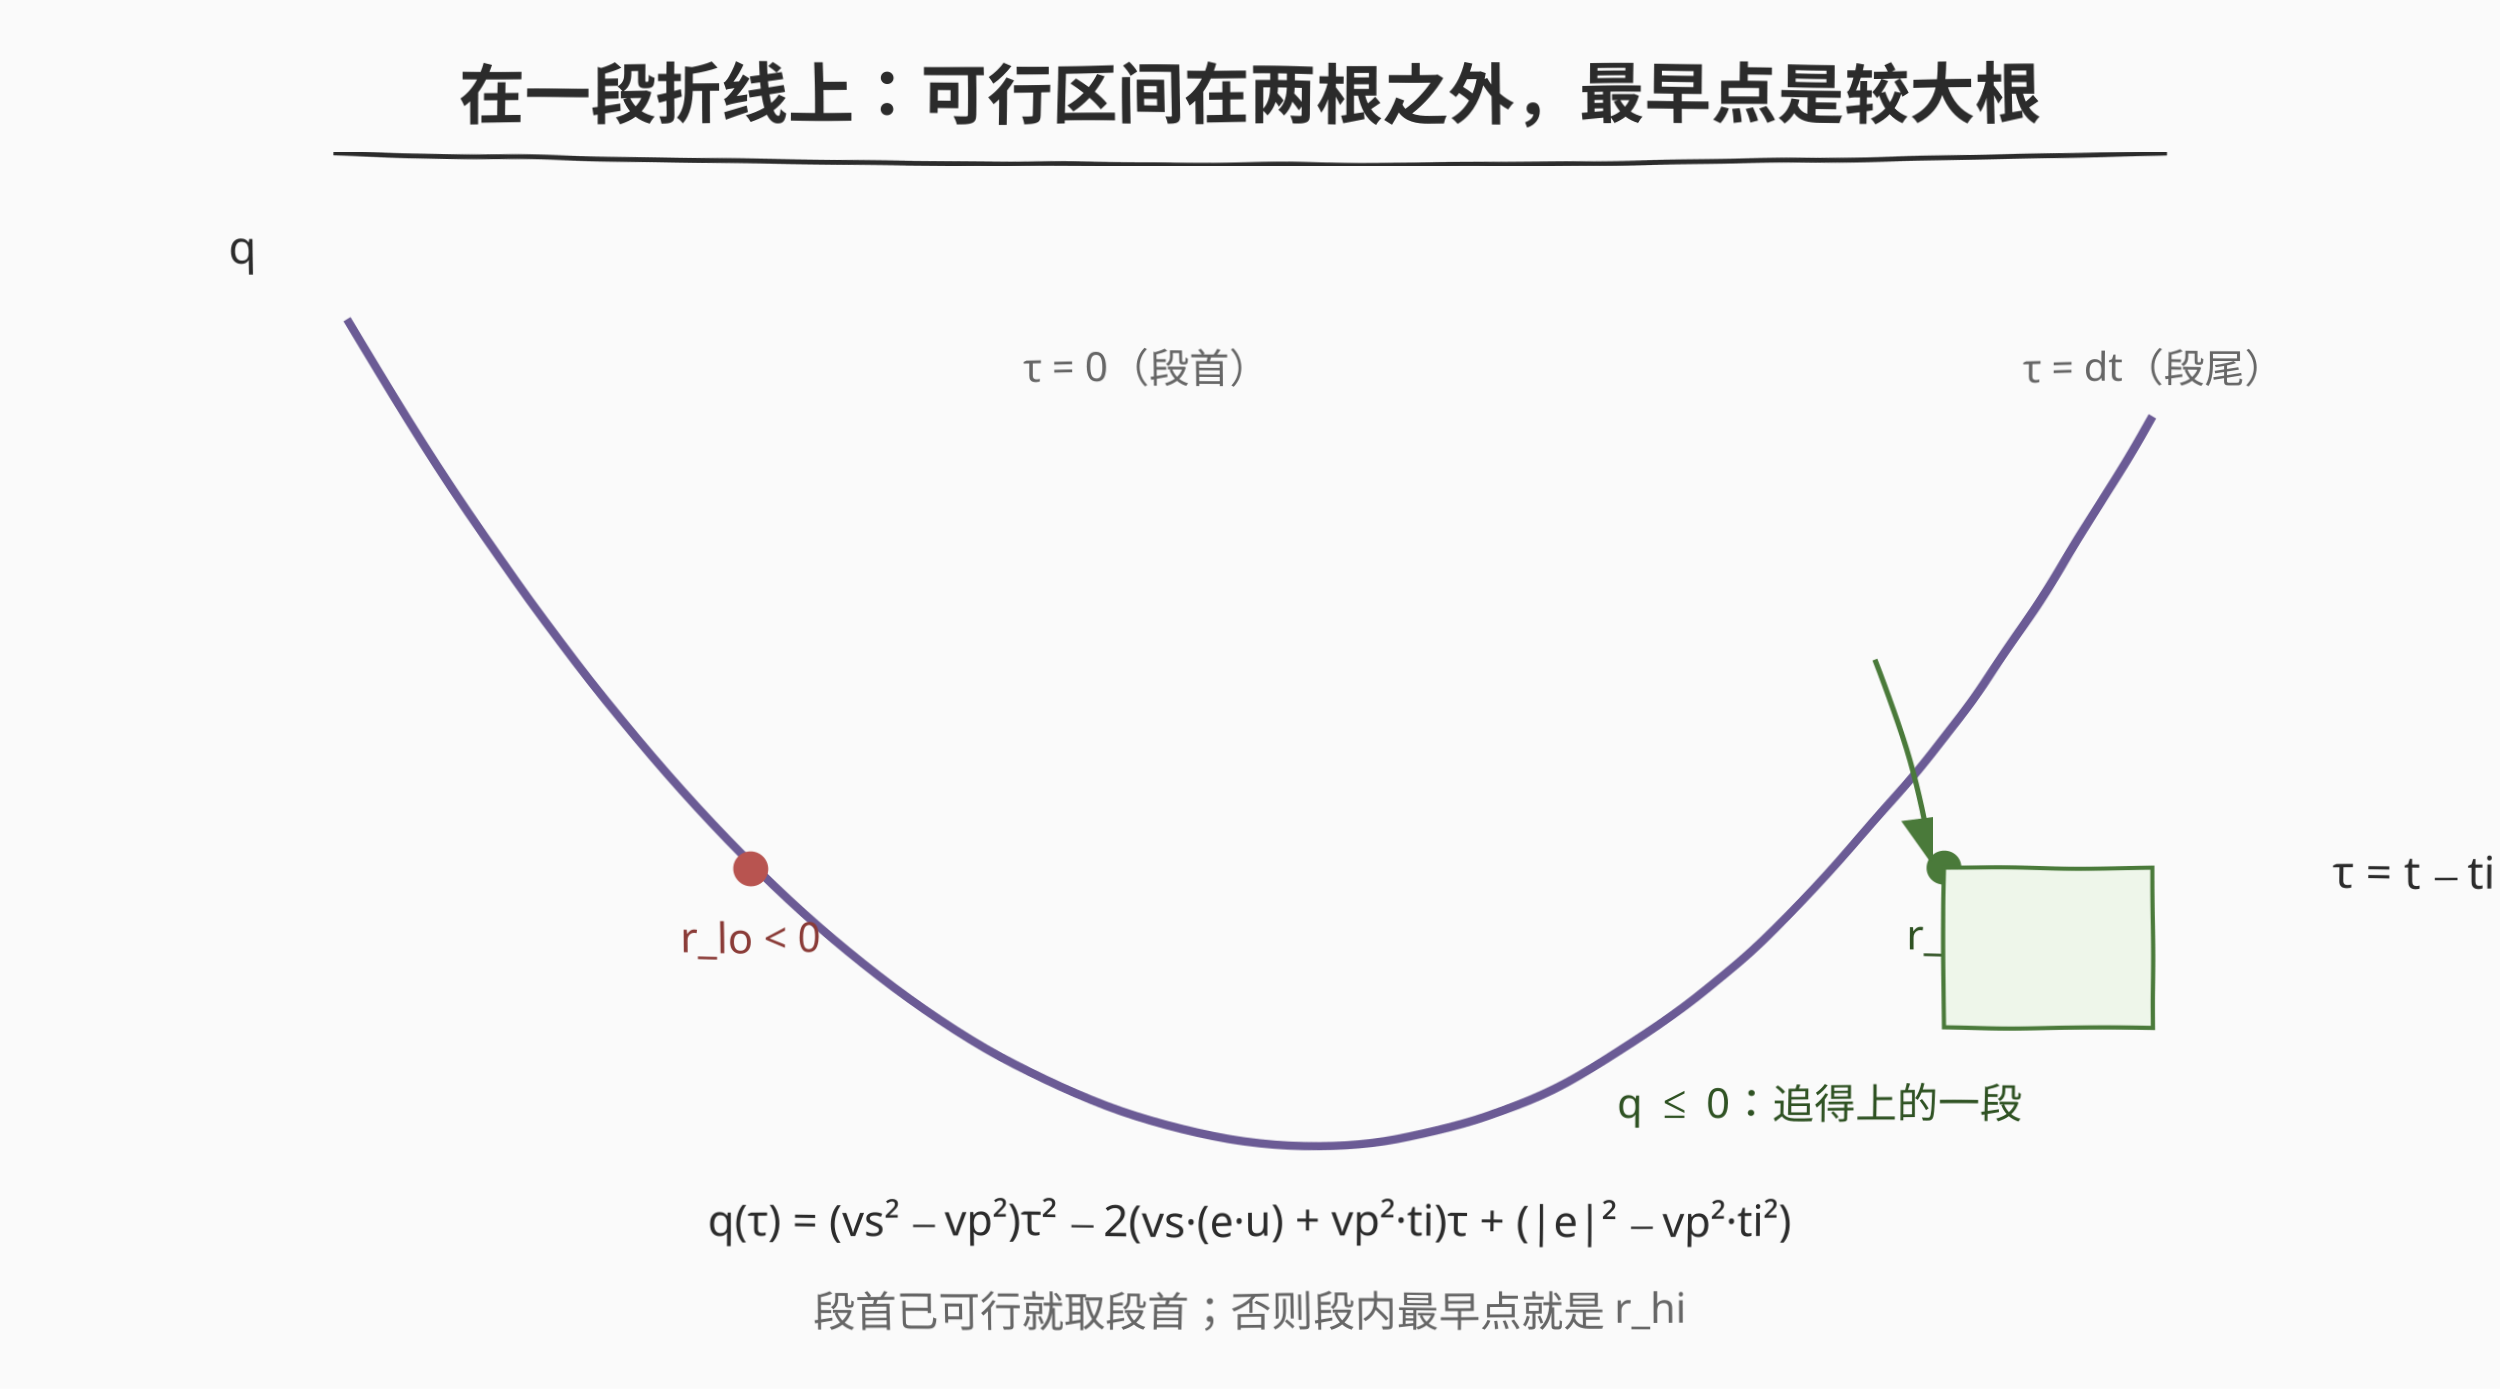
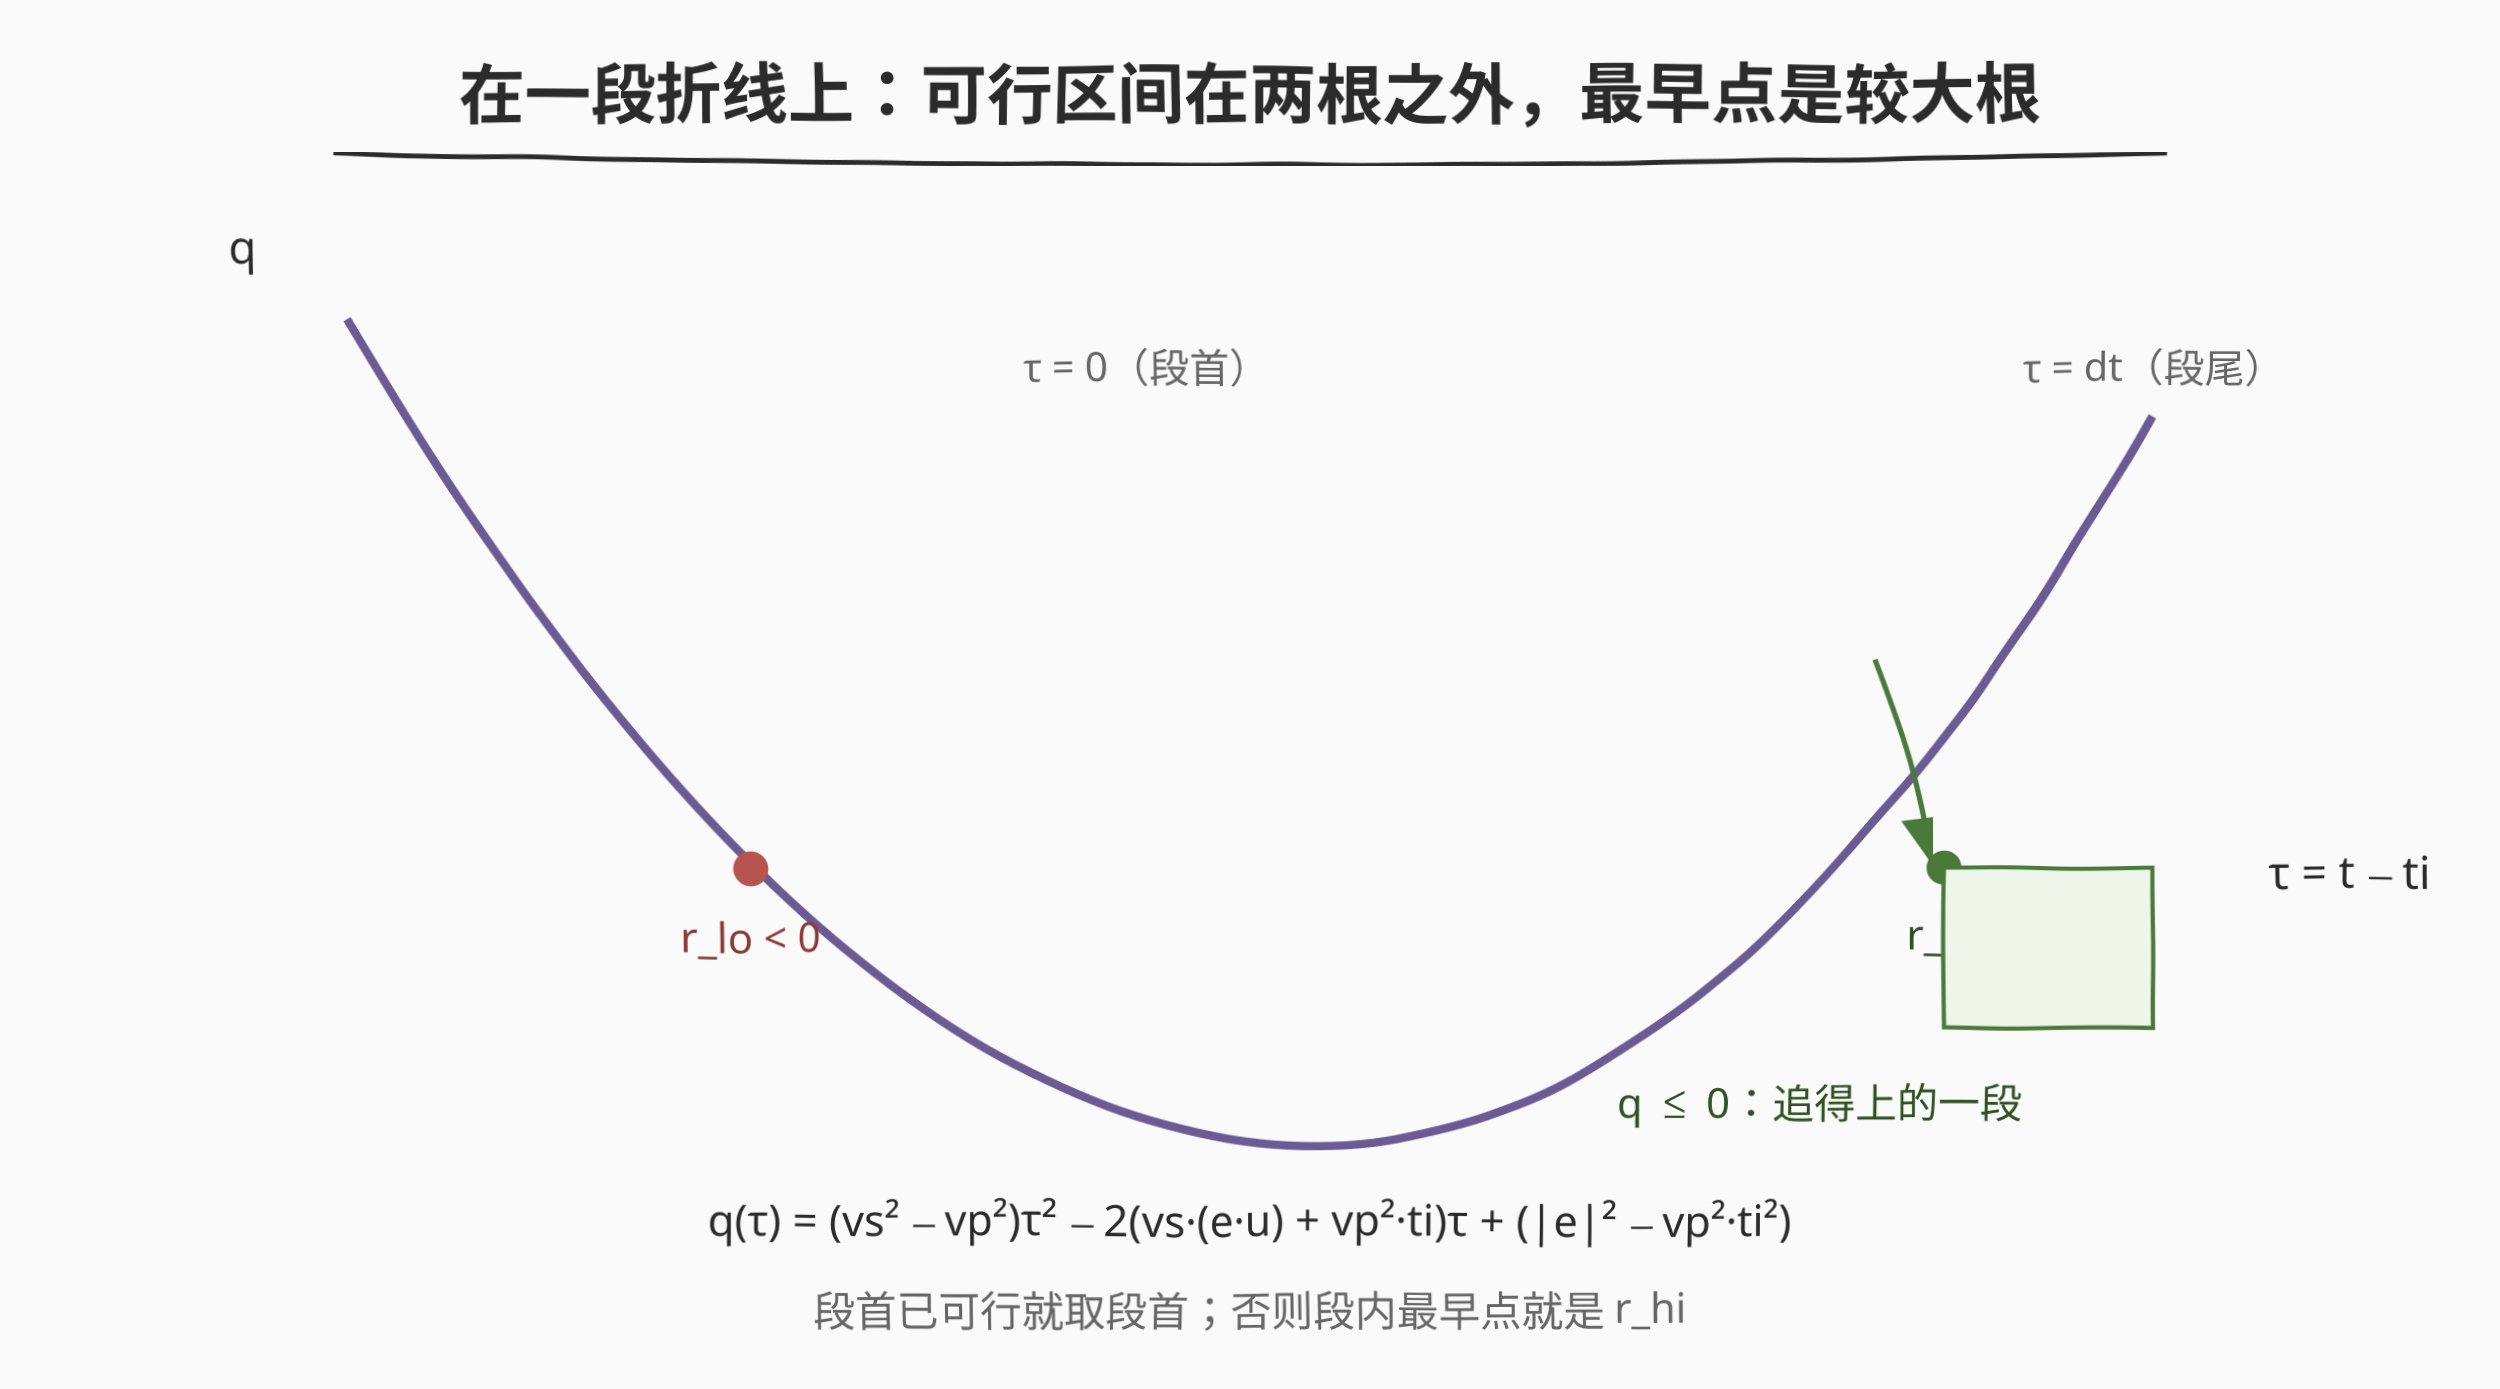
<svg xmlns="http://www.w3.org/2000/svg" width="720" height="400" viewBox="0 0 720 400" font-family="'Comic Sans MS','Marker Felt','Segoe UI','Kaiti SC',楷体,cursive">
  <defs>
    <filter id="rough2" x="-4%" y="-4%" width="108%" height="108%">
      <feTurbulence type="fractalNoise" baseFrequency="0.021" numOctaves="2" seed="67" />
      <feDisplacementMap in="SourceGraphic" scale="1.5" />
    </filter>
    <marker id="arrg" markerWidth="9" markerHeight="9" refX="7" refY="4.5" orient="auto">
      <path d="M0,0 L9,4.5 L0,9 z" fill="#4a7a3a" />
    </marker>
    <marker id="arrr" markerWidth="9" markerHeight="9" refX="7" refY="4.5" orient="auto">
      <path d="M0,0 L9,4.5 L0,9 z" fill="#b85450" />
    </marker>
  </defs>
  <rect width="720" height="400" fill="#fafafa" />
  <text x="360" y="34" text-anchor="middle" font-size="19" font-weight="bold" fill="#2b2b2b" filter="url(#rough2)">在一段折线上：可行区间在两根之外，最早点是较大根</text>
  <path d="M 96 44 Q 360 51 624 44" stroke="#2b2b2b" stroke-width="1.4" fill="none" filter="url(#rough2)" />
  <line x1="80" y1="250" x2="660" y2="250" stroke="#2b2b2b" stroke-width="1.6" filter="url(#rough2)" />
  <line x1="80" y1="250" x2="80" y2="80" stroke="#2b2b2b" stroke-width="1.6" filter="url(#rough2)" />
-   <text x="672" y="256" font-size="13" fill="#2b2b2b" filter="url(#rough2)">τ = t − ti</text>
+   <text x="700" y="256" text-anchor="end" font-size="13" fill="#2b2b2b" filter="url(#rough2)">τ = t − ti</text>
  <text x="66" y="76" font-size="13" fill="#2b2b2b" filter="url(#rough2)">q</text>
  <path d="M 100 92 Q 240 330 380 330 Q 500 330 620 120" stroke="#6b5b95" stroke-width="2.4" fill="none" filter="url(#rough2)" />
  <circle cx="216" cy="250" r="5" fill="#b85450" filter="url(#rough2)" />
  <circle cx="560" cy="250" r="5" fill="#4a7a3a" filter="url(#rough2)" />
  <text x="216" y="274" text-anchor="middle" font-size="12" fill="#8a3b37" filter="url(#rough2)">r_lo &lt; 0</text>
  <text x="560" y="274" text-anchor="middle" font-size="12" fill="#2f5223" filter="url(#rough2)">r_hi</text>
  <line x1="330" y1="250" x2="330" y2="120" stroke="#8a8a8a" stroke-width="1.2" stroke-dasharray="4 4" filter="url(#rough2)" />
  <line x1="620" y1="250" x2="620" y2="120" stroke="#8a8a8a" stroke-width="1.2" stroke-dasharray="4 4" filter="url(#rough2)" />
  <text x="330" y="110" text-anchor="middle" font-size="11.5" fill="#666666" filter="url(#rough2)">τ = 0（段首）</text>
  <text x="620" y="110" text-anchor="middle" font-size="11.5" fill="#666666" filter="url(#rough2)">τ = dt（段尾）</text>
  <rect x="560" y="250" width="60" height="46" fill="#eef6ea" stroke="#4a7a3a" stroke-width="1.2" filter="url(#rough2)" />
  <path d="M 540 190 Q 552 220 556 246" stroke="#4a7a3a" stroke-width="1.5" fill="none" marker-end="url(#arrg)" filter="url(#rough2)" />
  <text x="524" y="322" text-anchor="middle" font-size="12" fill="#2f5223" filter="url(#rough2)">q ≤ 0：追得上的一段</text>
  <text x="360" y="356" text-anchor="middle" font-size="12.5" fill="#2b2b2b" filter="url(#rough2)">q(τ) = (vs² − vp²)τ² − 2(vs·(e·u) + vp²·ti)τ + (|e|² − vp²·ti²)</text>
  <text x="360" y="382" text-anchor="middle" font-size="12" fill="#666666" filter="url(#rough2)">段首已可行就取段首；否则段内最早点就是 r_hi</text>
</svg>
